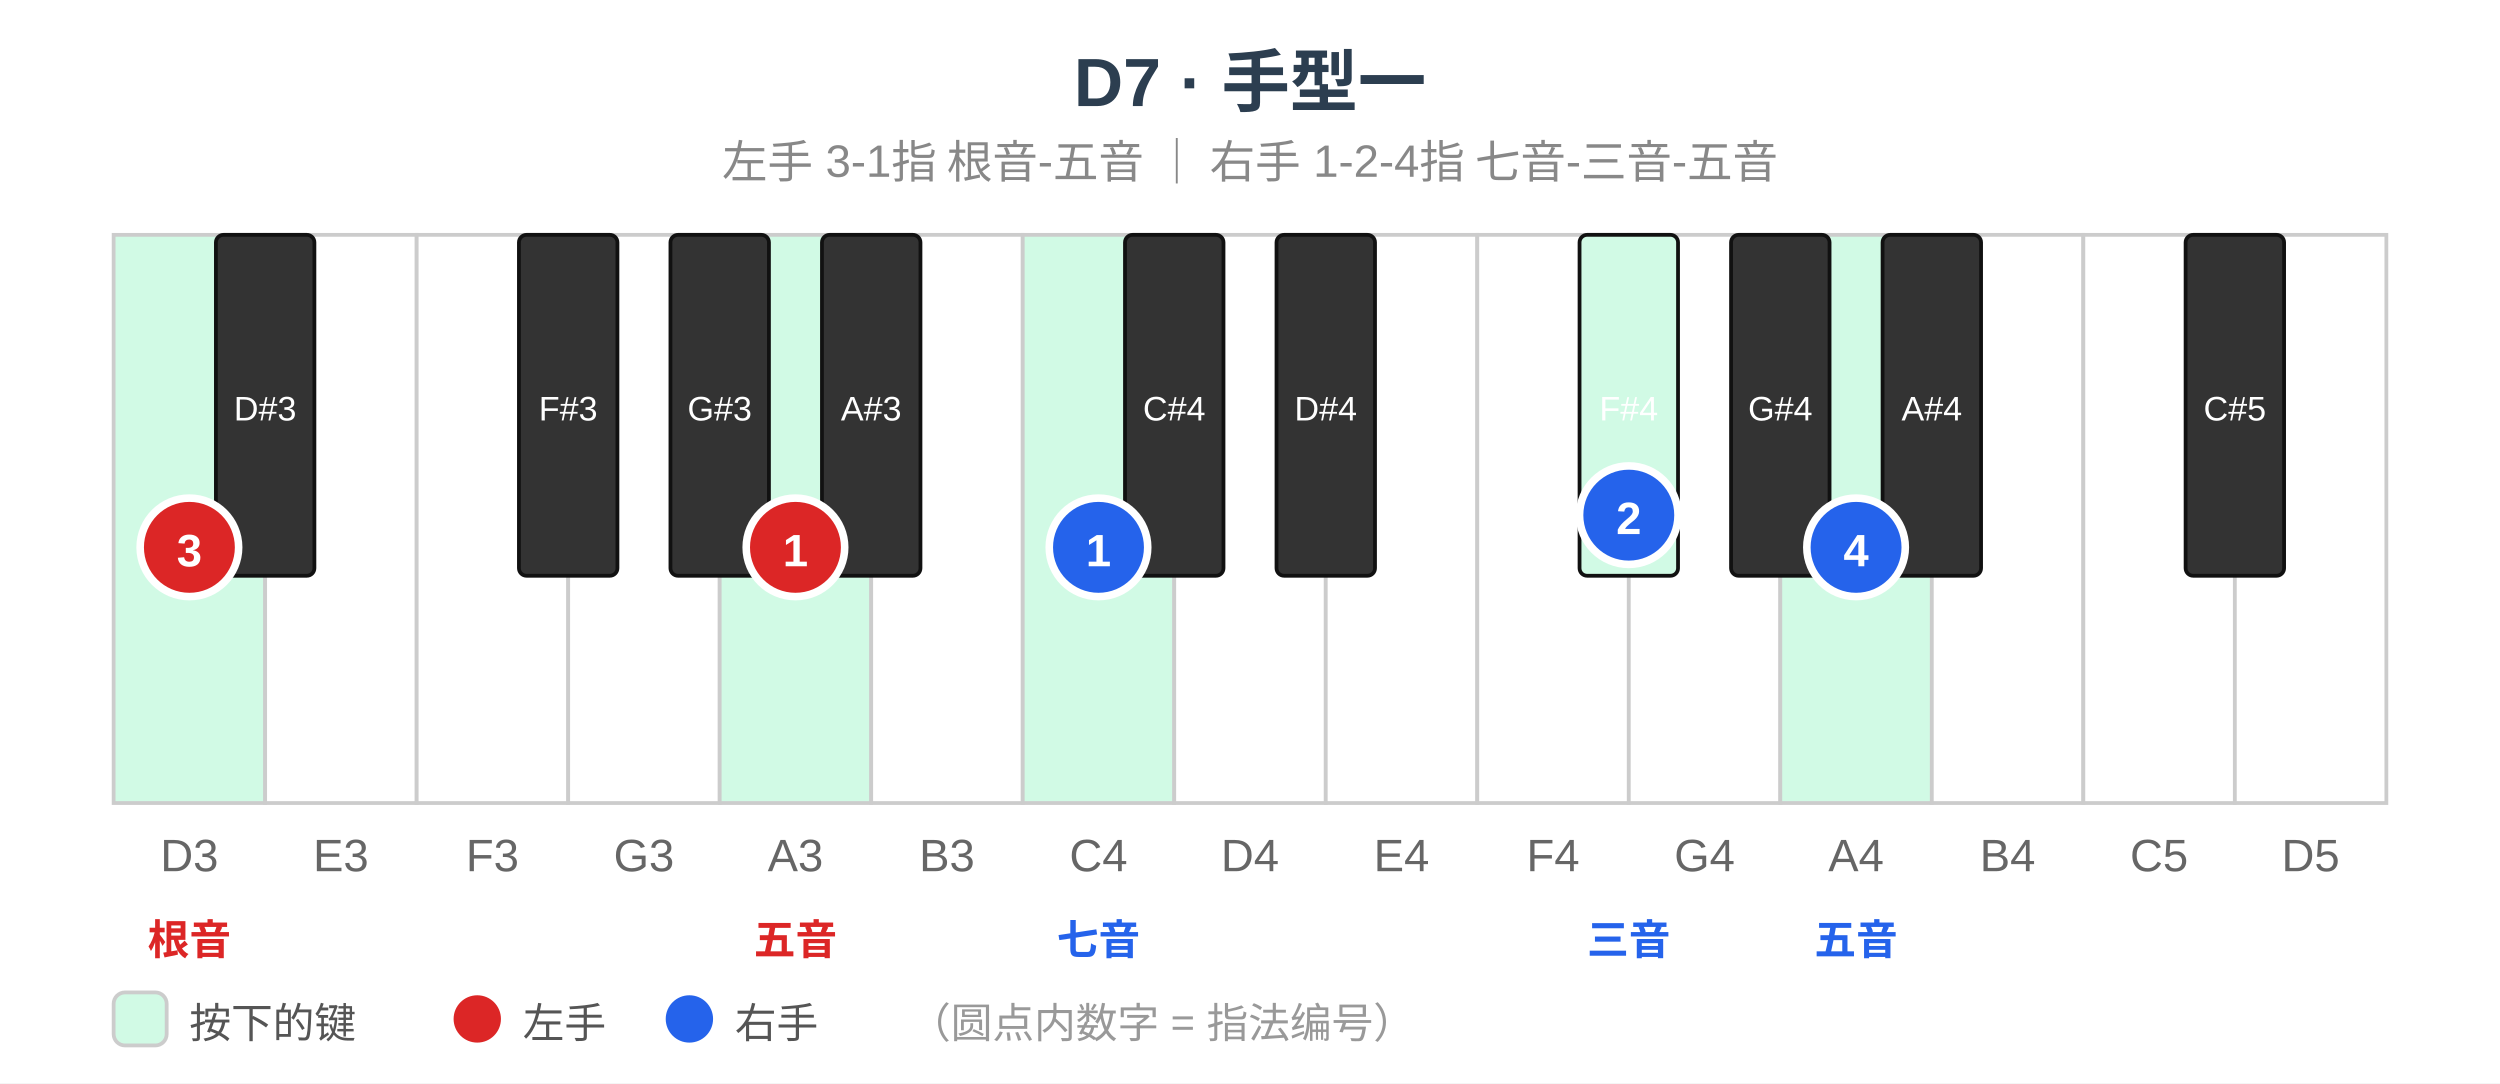
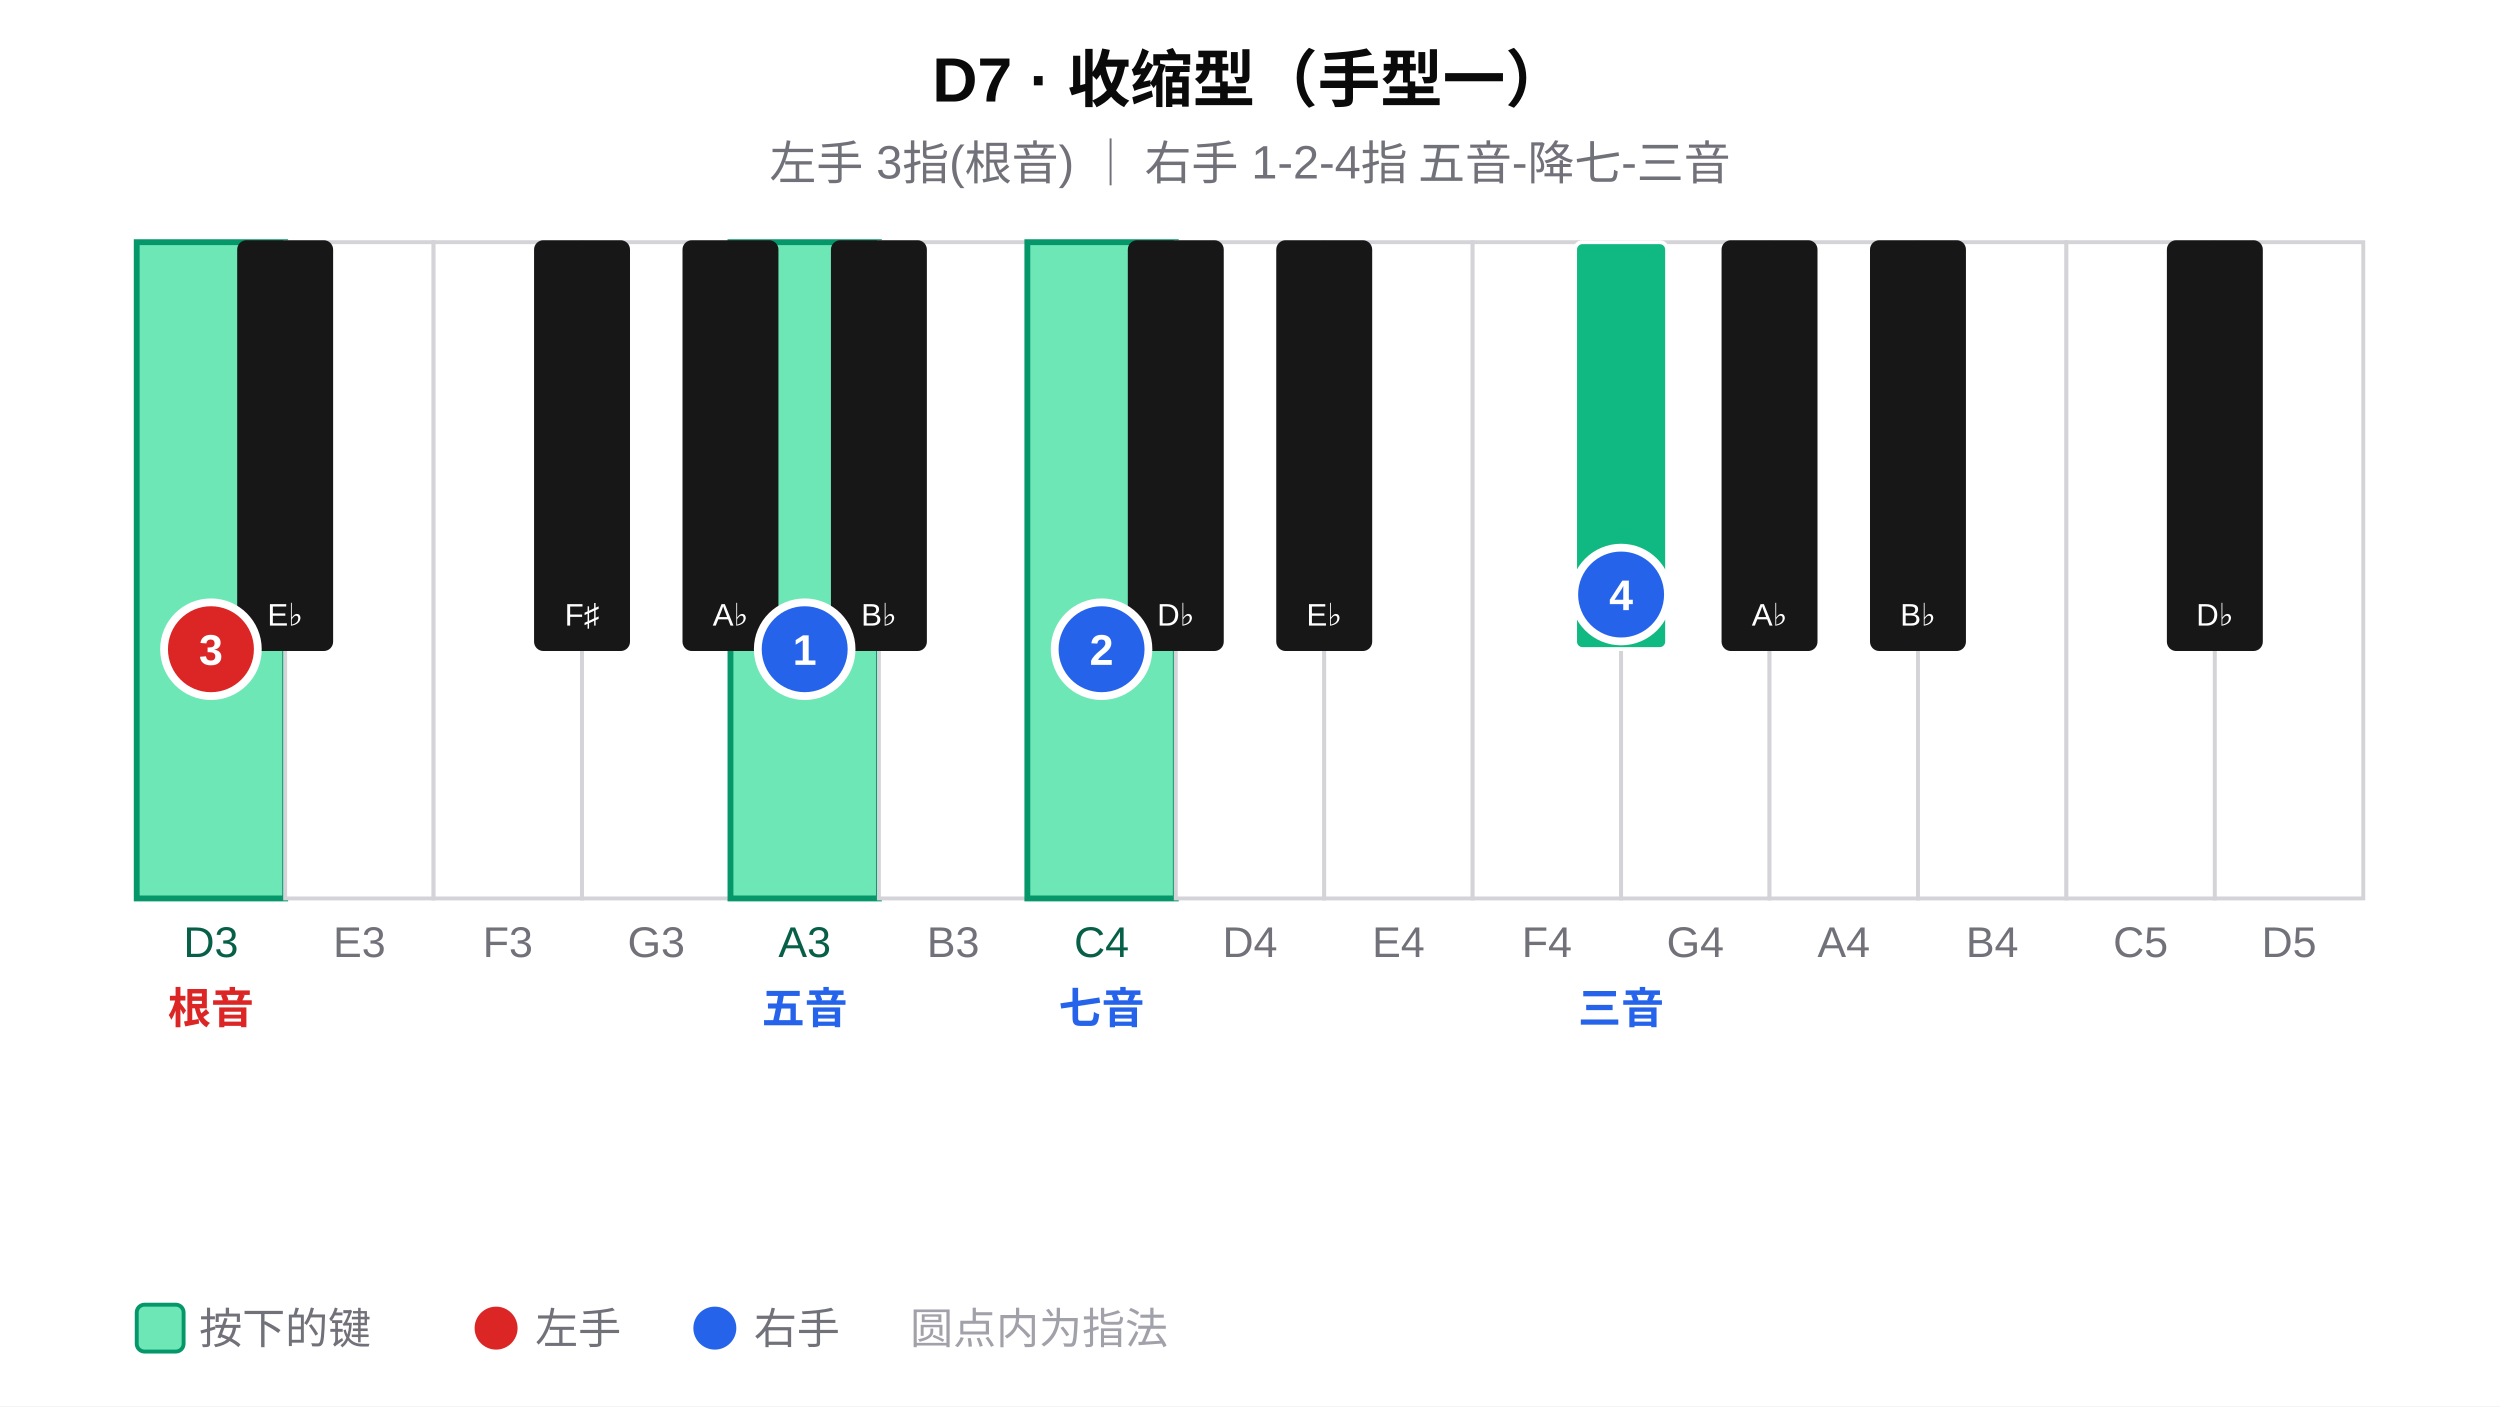
- <svg xmlns="http://www.w3.org/2000/svg" viewBox="0 0 660 286" width="660" height="286">
-   <rect width="660" height="286" fill="#ffffff" />
-   <text x="330.0" y="28" text-anchor="middle" font-family="Arial,sans-serif" font-size="18" font-weight="bold" fill="#2c3e50">D7 · 手型一</text>
-   <text x="330.0" y="47" text-anchor="middle" font-family="Arial,sans-serif" font-size="12" fill="#888">左手 3-1指 根音-五音 ｜ 右手 1-2-4指 七音-三音-五音</text>
-   <rect x="30.0" y="62" width="40" height="150" fill="#d1fae5" stroke="#ccc" stroke-width="1" />
-   <text x="50.0" y="230" text-anchor="middle" font-family="Arial,sans-serif" font-size="12" fill="#666">D3</text>
-   <rect x="70.0" y="62" width="40" height="150" fill="white" stroke="#ccc" stroke-width="1" />
-   <text x="90.0" y="230" text-anchor="middle" font-family="Arial,sans-serif" font-size="12" fill="#666">E3</text>
-   <rect x="110.0" y="62" width="40" height="150" fill="white" stroke="#ccc" stroke-width="1" />
-   <text x="130.0" y="230" text-anchor="middle" font-family="Arial,sans-serif" font-size="12" fill="#666">F3</text>
-   <rect x="150.0" y="62" width="40" height="150" fill="white" stroke="#ccc" stroke-width="1" />
-   <text x="170.0" y="230" text-anchor="middle" font-family="Arial,sans-serif" font-size="12" fill="#666">G3</text>
-   <rect x="190.0" y="62" width="40" height="150" fill="#d1fae5" stroke="#ccc" stroke-width="1" />
-   <text x="210.0" y="230" text-anchor="middle" font-family="Arial,sans-serif" font-size="12" fill="#666">A3</text>
-   <rect x="230.0" y="62" width="40" height="150" fill="white" stroke="#ccc" stroke-width="1" />
-   <text x="250.0" y="230" text-anchor="middle" font-family="Arial,sans-serif" font-size="12" fill="#666">B3</text>
-   <rect x="270.0" y="62" width="40" height="150" fill="#d1fae5" stroke="#ccc" stroke-width="1" />
-   <text x="290.0" y="230" text-anchor="middle" font-family="Arial,sans-serif" font-size="12" fill="#666">C4</text>
-   <rect x="310.0" y="62" width="40" height="150" fill="white" stroke="#ccc" stroke-width="1" />
-   <text x="330.0" y="230" text-anchor="middle" font-family="Arial,sans-serif" font-size="12" fill="#666">D4</text>
-   <rect x="350.0" y="62" width="40" height="150" fill="white" stroke="#ccc" stroke-width="1" />
-   <text x="370.0" y="230" text-anchor="middle" font-family="Arial,sans-serif" font-size="12" fill="#666">E4</text>
-   <rect x="390.0" y="62" width="40" height="150" fill="white" stroke="#ccc" stroke-width="1" />
-   <text x="410.0" y="230" text-anchor="middle" font-family="Arial,sans-serif" font-size="12" fill="#666">F4</text>
-   <rect x="430.0" y="62" width="40" height="150" fill="white" stroke="#ccc" stroke-width="1" />
-   <text x="450.0" y="230" text-anchor="middle" font-family="Arial,sans-serif" font-size="12" fill="#666">G4</text>
-   <rect x="470.0" y="62" width="40" height="150" fill="#d1fae5" stroke="#ccc" stroke-width="1" />
-   <text x="490.0" y="230" text-anchor="middle" font-family="Arial,sans-serif" font-size="12" fill="#666">A4</text>
-   <rect x="510.0" y="62" width="40" height="150" fill="white" stroke="#ccc" stroke-width="1" />
-   <text x="530.0" y="230" text-anchor="middle" font-family="Arial,sans-serif" font-size="12" fill="#666">B4</text>
-   <rect x="550.0" y="62" width="40" height="150" fill="white" stroke="#ccc" stroke-width="1" />
-   <text x="570.0" y="230" text-anchor="middle" font-family="Arial,sans-serif" font-size="12" fill="#666">C5</text>
-   <rect x="590.0" y="62" width="40" height="150" fill="white" stroke="#ccc" stroke-width="1" />
-   <text x="610.0" y="230" text-anchor="middle" font-family="Arial,sans-serif" font-size="12" fill="#666">D5</text>
-   <rect x="57.0" y="62" width="26" height="90" fill="#333" stroke="#111" stroke-width="1" rx="2" />
-   <text x="70.0" y="111.0" text-anchor="middle" font-family="Arial,sans-serif" font-size="9" fill="#fff">D#3</text>
-   <rect x="137.0" y="62" width="26" height="90" fill="#333" stroke="#111" stroke-width="1" rx="2" />
-   <text x="150.0" y="111.0" text-anchor="middle" font-family="Arial,sans-serif" font-size="9" fill="#fff">F#3</text>
-   <rect x="177.0" y="62" width="26" height="90" fill="#333" stroke="#111" stroke-width="1" rx="2" />
-   <text x="190.0" y="111.0" text-anchor="middle" font-family="Arial,sans-serif" font-size="9" fill="#fff">G#3</text>
-   <rect x="217.0" y="62" width="26" height="90" fill="#333" stroke="#111" stroke-width="1" rx="2" />
-   <text x="230.0" y="111.0" text-anchor="middle" font-family="Arial,sans-serif" font-size="9" fill="#fff">A#3</text>
-   <rect x="297.0" y="62" width="26" height="90" fill="#333" stroke="#111" stroke-width="1" rx="2" />
-   <text x="310.0" y="111.0" text-anchor="middle" font-family="Arial,sans-serif" font-size="9" fill="#fff">C#4</text>
-   <rect x="337.0" y="62" width="26" height="90" fill="#333" stroke="#111" stroke-width="1" rx="2" />
-   <text x="350.0" y="111.0" text-anchor="middle" font-family="Arial,sans-serif" font-size="9" fill="#fff">D#4</text>
-   <rect x="417.0" y="62" width="26" height="90" fill="#d1fae5" stroke="#111" stroke-width="1" rx="2" />
-   <text x="430.0" y="111.0" text-anchor="middle" font-family="Arial,sans-serif" font-size="9" fill="#fff">F#4</text>
-   <rect x="457.0" y="62" width="26" height="90" fill="#333" stroke="#111" stroke-width="1" rx="2" />
-   <text x="470.0" y="111.0" text-anchor="middle" font-family="Arial,sans-serif" font-size="9" fill="#fff">G#4</text>
-   <rect x="497.0" y="62" width="26" height="90" fill="#333" stroke="#111" stroke-width="1" rx="2" />
-   <text x="510.0" y="111.0" text-anchor="middle" font-family="Arial,sans-serif" font-size="9" fill="#fff">A#4</text>
-   <rect x="577.0" y="62" width="26" height="90" fill="#333" stroke="#111" stroke-width="1" rx="2" />
-   <text x="590.0" y="111.0" text-anchor="middle" font-family="Arial,sans-serif" font-size="9" fill="#fff">C#5</text>
-   <circle cx="50.0" cy="144.5" r="13" fill="#dc2626" stroke="white" stroke-width="2" />
-   <text x="50.0" y="149.5" text-anchor="middle" font-family="Arial,sans-serif" font-size="12" font-weight="bold" fill="white">3</text>
-   <text x="50.0" y="252" text-anchor="middle" font-family="Arial,sans-serif" font-size="11" font-weight="bold" fill="#dc2626">根音</text>
-   <circle cx="210.0" cy="144.5" r="13" fill="#dc2626" stroke="white" stroke-width="2" />
-   <text x="210.0" y="149.5" text-anchor="middle" font-family="Arial,sans-serif" font-size="12" font-weight="bold" fill="white">1</text>
-   <text x="210.0" y="252" text-anchor="middle" font-family="Arial,sans-serif" font-size="11" font-weight="bold" fill="#dc2626">五音</text>
-   <circle cx="290.0" cy="144.5" r="13" fill="#2563eb" stroke="white" stroke-width="2" />
-   <text x="290.0" y="149.5" text-anchor="middle" font-family="Arial,sans-serif" font-size="12" font-weight="bold" fill="white">1</text>
-   <text x="290.0" y="252" text-anchor="middle" font-family="Arial,sans-serif" font-size="11" font-weight="bold" fill="#2563eb">七音</text>
-   <circle cx="430.0" cy="136.0" r="13" fill="#2563eb" stroke="white" stroke-width="2" />
-   <text x="430.0" y="141.0" text-anchor="middle" font-family="Arial,sans-serif" font-size="12" font-weight="bold" fill="white">2</text>
-   <text x="430.0" y="252" text-anchor="middle" font-family="Arial,sans-serif" font-size="11" font-weight="bold" fill="#2563eb">三音</text>
-   <circle cx="490.0" cy="144.5" r="13" fill="#2563eb" stroke="white" stroke-width="2" />
-   <text x="490.0" y="149.5" text-anchor="middle" font-family="Arial,sans-serif" font-size="12" font-weight="bold" fill="white">4</text>
-   <text x="490.0" y="252" text-anchor="middle" font-family="Arial,sans-serif" font-size="11" font-weight="bold" fill="#2563eb">五音</text>
-   <rect x="30.0" y="262" width="14" height="14" rx="3" fill="#d1fae5" stroke="#ccc" stroke-width="1" />
-   <text x="50.0" y="274" font-family="Arial,sans-serif" font-size="11" fill="#555">按下的键</text>
-   <circle cx="126.0" cy="269" r="7" fill="#dc2626" stroke="white" stroke-width="1.5" />
-   <text x="138.0" y="274" font-family="Arial,sans-serif" font-size="11" fill="#555">左手</text>
-   <circle cx="182.0" cy="269" r="7" fill="#2563eb" stroke="white" stroke-width="1.5" />
-   <text x="194.0" y="274" font-family="Arial,sans-serif" font-size="11" fill="#555">右手</text>
-   <text x="240.0" y="274" font-family="Arial,sans-serif" font-size="11" fill="#999">（圆点内数字 = 指法编号）</text>
+ <svg xmlns="http://www.w3.org/2000/svg" viewBox="0 0 640 360" width="640" height="360">
+   <rect width="640" height="360" fill="#FFFFFF" />
+   <text x="320.0" y="26" text-anchor="middle" font-family="Arial, Helvetica, sans-serif" font-size="16" font-weight="bold" fill="#0A0A0A">D7 · 收缩型（手型一）</text>
+   <text x="320.0" y="46" text-anchor="middle" font-family="Arial, Helvetica, sans-serif" font-size="12" fill="#71717A">左手 3指(根音) ｜ 右手 1-2-4指 五音-降七-三音</text>
+   <rect x="35.00" y="62.00" width="38.00" height="168.00" rx="0" ry="0" fill="#6EE7B7" stroke="#059669" stroke-width="1.5" />
+   <text x="54.00" y="245.00" text-anchor="middle" font-family="Arial, Helvetica, sans-serif" font-size="11" fill="#065F46">D3</text>
+   <rect x="73.00" y="62.00" width="38.00" height="168.00" rx="0" ry="0" fill="#FFFFFF" stroke="#D4D4D8" stroke-width="1" />
+   <text x="92.00" y="245.00" text-anchor="middle" font-family="Arial, Helvetica, sans-serif" font-size="11" fill="#71717A">E3</text>
+   <rect x="111.00" y="62.00" width="38.00" height="168.00" rx="0" ry="0" fill="#FFFFFF" stroke="#D4D4D8" stroke-width="1" />
+   <text x="130.00" y="245.00" text-anchor="middle" font-family="Arial, Helvetica, sans-serif" font-size="11" fill="#71717A">F3</text>
+   <rect x="149.00" y="62.00" width="38.00" height="168.00" rx="0" ry="0" fill="#FFFFFF" stroke="#D4D4D8" stroke-width="1" />
+   <text x="168.00" y="245.00" text-anchor="middle" font-family="Arial, Helvetica, sans-serif" font-size="11" fill="#71717A">G3</text>
+   <rect x="187.00" y="62.00" width="38.00" height="168.00" rx="0" ry="0" fill="#6EE7B7" stroke="#059669" stroke-width="1.5" />
+   <text x="206.00" y="245.00" text-anchor="middle" font-family="Arial, Helvetica, sans-serif" font-size="11" fill="#065F46">A3</text>
+   <rect x="225.00" y="62.00" width="38.00" height="168.00" rx="0" ry="0" fill="#FFFFFF" stroke="#D4D4D8" stroke-width="1" />
+   <text x="244.00" y="245.00" text-anchor="middle" font-family="Arial, Helvetica, sans-serif" font-size="11" fill="#71717A">B3</text>
+   <rect x="263.00" y="62.00" width="38.00" height="168.00" rx="0" ry="0" fill="#6EE7B7" stroke="#059669" stroke-width="1.5" />
+   <text x="282.00" y="245.00" text-anchor="middle" font-family="Arial, Helvetica, sans-serif" font-size="11" fill="#065F46">C4</text>
+   <rect x="301.00" y="62.00" width="38.00" height="168.00" rx="0" ry="0" fill="#FFFFFF" stroke="#D4D4D8" stroke-width="1" />
+   <text x="320.00" y="245.00" text-anchor="middle" font-family="Arial, Helvetica, sans-serif" font-size="11" fill="#71717A">D4</text>
+   <rect x="339.00" y="62.00" width="38.00" height="168.00" rx="0" ry="0" fill="#FFFFFF" stroke="#D4D4D8" stroke-width="1" />
+   <text x="358.00" y="245.00" text-anchor="middle" font-family="Arial, Helvetica, sans-serif" font-size="11" fill="#71717A">E4</text>
+   <rect x="377.00" y="62.00" width="38.00" height="168.00" rx="0" ry="0" fill="#FFFFFF" stroke="#D4D4D8" stroke-width="1" />
+   <text x="396.00" y="245.00" text-anchor="middle" font-family="Arial, Helvetica, sans-serif" font-size="11" fill="#71717A">F4</text>
+   <rect x="415.00" y="62.00" width="38.00" height="168.00" rx="0" ry="0" fill="#FFFFFF" stroke="#D4D4D8" stroke-width="1" />
+   <text x="434.00" y="245.00" text-anchor="middle" font-family="Arial, Helvetica, sans-serif" font-size="11" fill="#71717A">G4</text>
+   <rect x="453.00" y="62.00" width="38.00" height="168.00" rx="0" ry="0" fill="#FFFFFF" stroke="#D4D4D8" stroke-width="1" />
+   <text x="472.00" y="245.00" text-anchor="middle" font-family="Arial, Helvetica, sans-serif" font-size="11" fill="#71717A">A4</text>
+   <rect x="491.00" y="62.00" width="38.00" height="168.00" rx="0" ry="0" fill="#FFFFFF" stroke="#D4D4D8" stroke-width="1" />
+   <text x="510.00" y="245.00" text-anchor="middle" font-family="Arial, Helvetica, sans-serif" font-size="11" fill="#71717A">B4</text>
+   <rect x="529.00" y="62.00" width="38.00" height="168.00" rx="0" ry="0" fill="#FFFFFF" stroke="#D4D4D8" stroke-width="1" />
+   <text x="548.00" y="245.00" text-anchor="middle" font-family="Arial, Helvetica, sans-serif" font-size="11" fill="#71717A">C5</text>
+   <rect x="567.00" y="62.00" width="38.00" height="168.00" rx="0" ry="0" fill="#FFFFFF" stroke="#D4D4D8" stroke-width="1" />
+   <text x="586.00" y="245.00" text-anchor="middle" font-family="Arial, Helvetica, sans-serif" font-size="11" fill="#71717A">D5</text>
+   <rect x="61.22" y="62.00" width="23.56" height="104.16" rx="1.88" fill="#171717" stroke="#171717" stroke-width="1" />
+   <text x="73.00" y="160.16" text-anchor="middle" font-family="Arial, Helvetica, sans-serif" font-size="8" fill="#FFFFFF">E♭</text>
+   <rect x="137.22" y="62.00" width="23.56" height="104.16" rx="1.88" fill="#171717" stroke="#171717" stroke-width="1" />
+   <text x="149.00" y="160.16" text-anchor="middle" font-family="Arial, Helvetica, sans-serif" font-size="8" fill="#FFFFFF">F♯</text>
+   <rect x="175.22" y="62.00" width="23.56" height="104.16" rx="1.88" fill="#171717" stroke="#171717" stroke-width="1" />
+   <text x="187.00" y="160.16" text-anchor="middle" font-family="Arial, Helvetica, sans-serif" font-size="8" fill="#FFFFFF">A♭</text>
+   <rect x="213.22" y="62.00" width="23.56" height="104.16" rx="1.88" fill="#171717" stroke="#171717" stroke-width="1" />
+   <text x="225.00" y="160.16" text-anchor="middle" font-family="Arial, Helvetica, sans-serif" font-size="8" fill="#FFFFFF">B♭</text>
+   <rect x="289.22" y="62.00" width="23.56" height="104.16" rx="1.88" fill="#171717" stroke="#171717" stroke-width="1" />
+   <text x="301.00" y="160.16" text-anchor="middle" font-family="Arial, Helvetica, sans-serif" font-size="8" fill="#FFFFFF">D♭</text>
+   <rect x="327.22" y="62.00" width="23.56" height="104.16" rx="1.88" fill="#171717" stroke="#171717" stroke-width="1" />
+   <text x="339.00" y="160.16" text-anchor="middle" font-family="Arial, Helvetica, sans-serif" font-size="8" fill="#FFFFFF">E♭</text>
+   <rect x="403.22" y="62.00" width="23.56" height="104.16" rx="1.88" fill="#10B981" stroke="#FFFFFF" stroke-width="1" />
+   <text x="415.00" y="160.16" text-anchor="middle" font-family="Arial, Helvetica, sans-serif" font-size="8" fill="#FFFFFF">F♯</text>
+   <rect x="441.22" y="62.00" width="23.56" height="104.16" rx="1.88" fill="#171717" stroke="#171717" stroke-width="1" />
+   <text x="453.00" y="160.16" text-anchor="middle" font-family="Arial, Helvetica, sans-serif" font-size="8" fill="#FFFFFF">A♭</text>
+   <rect x="479.22" y="62.00" width="23.56" height="104.16" rx="1.88" fill="#171717" stroke="#171717" stroke-width="1" />
+   <text x="491.00" y="160.16" text-anchor="middle" font-family="Arial, Helvetica, sans-serif" font-size="8" fill="#FFFFFF">B♭</text>
+   <rect x="555.22" y="62.00" width="23.56" height="104.16" rx="1.88" fill="#171717" stroke="#171717" stroke-width="1" />
+   <text x="567.00" y="160.16" text-anchor="middle" font-family="Arial, Helvetica, sans-serif" font-size="8" fill="#FFFFFF">D♭</text>
+   <circle cx="54.0" cy="166.2" r="12" fill="#DC2626" stroke="#FFFFFF" stroke-width="2" />
+   <text x="54.0" y="170.2" text-anchor="middle" font-family="Arial, Helvetica, sans-serif" font-size="11" font-weight="bold" fill="#FFFFFF">3</text>
+   <text x="54.0" y="262" text-anchor="middle" font-family="Arial, Helvetica, sans-serif" font-size="11" font-weight="bold" fill="#DC2626">根音</text>
+   <circle cx="206.0" cy="166.2" r="12" fill="#2563EB" stroke="#FFFFFF" stroke-width="2" />
+   <text x="206.0" y="170.2" text-anchor="middle" font-family="Arial, Helvetica, sans-serif" font-size="11" font-weight="bold" fill="#FFFFFF">1</text>
+   <text x="206.0" y="262" text-anchor="middle" font-family="Arial, Helvetica, sans-serif" font-size="11" font-weight="bold" fill="#2563EB">五音</text>
+   <circle cx="282.0" cy="166.2" r="12" fill="#2563EB" stroke="#FFFFFF" stroke-width="2" />
+   <text x="282.0" y="170.2" text-anchor="middle" font-family="Arial, Helvetica, sans-serif" font-size="11" font-weight="bold" fill="#FFFFFF">2</text>
+   <text x="282.0" y="262" text-anchor="middle" font-family="Arial, Helvetica, sans-serif" font-size="11" font-weight="bold" fill="#2563EB">七音</text>
+   <circle cx="415.0" cy="152.2" r="12" fill="#2563EB" stroke="#FFFFFF" stroke-width="2" />
+   <text x="415.0" y="156.2" text-anchor="middle" font-family="Arial, Helvetica, sans-serif" font-size="11" font-weight="bold" fill="#FFFFFF">4</text>
+   <text x="415.0" y="262" text-anchor="middle" font-family="Arial, Helvetica, sans-serif" font-size="11" font-weight="bold" fill="#2563EB">三音</text>
+   <rect x="35.0" y="334" width="12" height="12" rx="2" fill="#6EE7B7" stroke="#059669" stroke-width="1" />
+   <text x="51.0" y="344" font-family="Arial, Helvetica, sans-serif" font-size="11" fill="#71717A">按下的键</text>
+   <circle cx="127.0" cy="340" r="6" fill="#DC2626" stroke="#FFFFFF" stroke-width="1" />
+   <text x="137.0" y="344" font-family="Arial, Helvetica, sans-serif" font-size="11" fill="#71717A">左手</text>
+   <circle cx="183.0" cy="340" r="6" fill="#2563EB" stroke="#FFFFFF" stroke-width="1" />
+   <text x="193.0" y="344" font-family="Arial, Helvetica, sans-serif" font-size="11" fill="#71717A">右手</text>
+   <text x="233.0" y="344" font-family="Arial, Helvetica, sans-serif" font-size="11" fill="#A1A1AA">圆点内为指法</text>
</svg>
